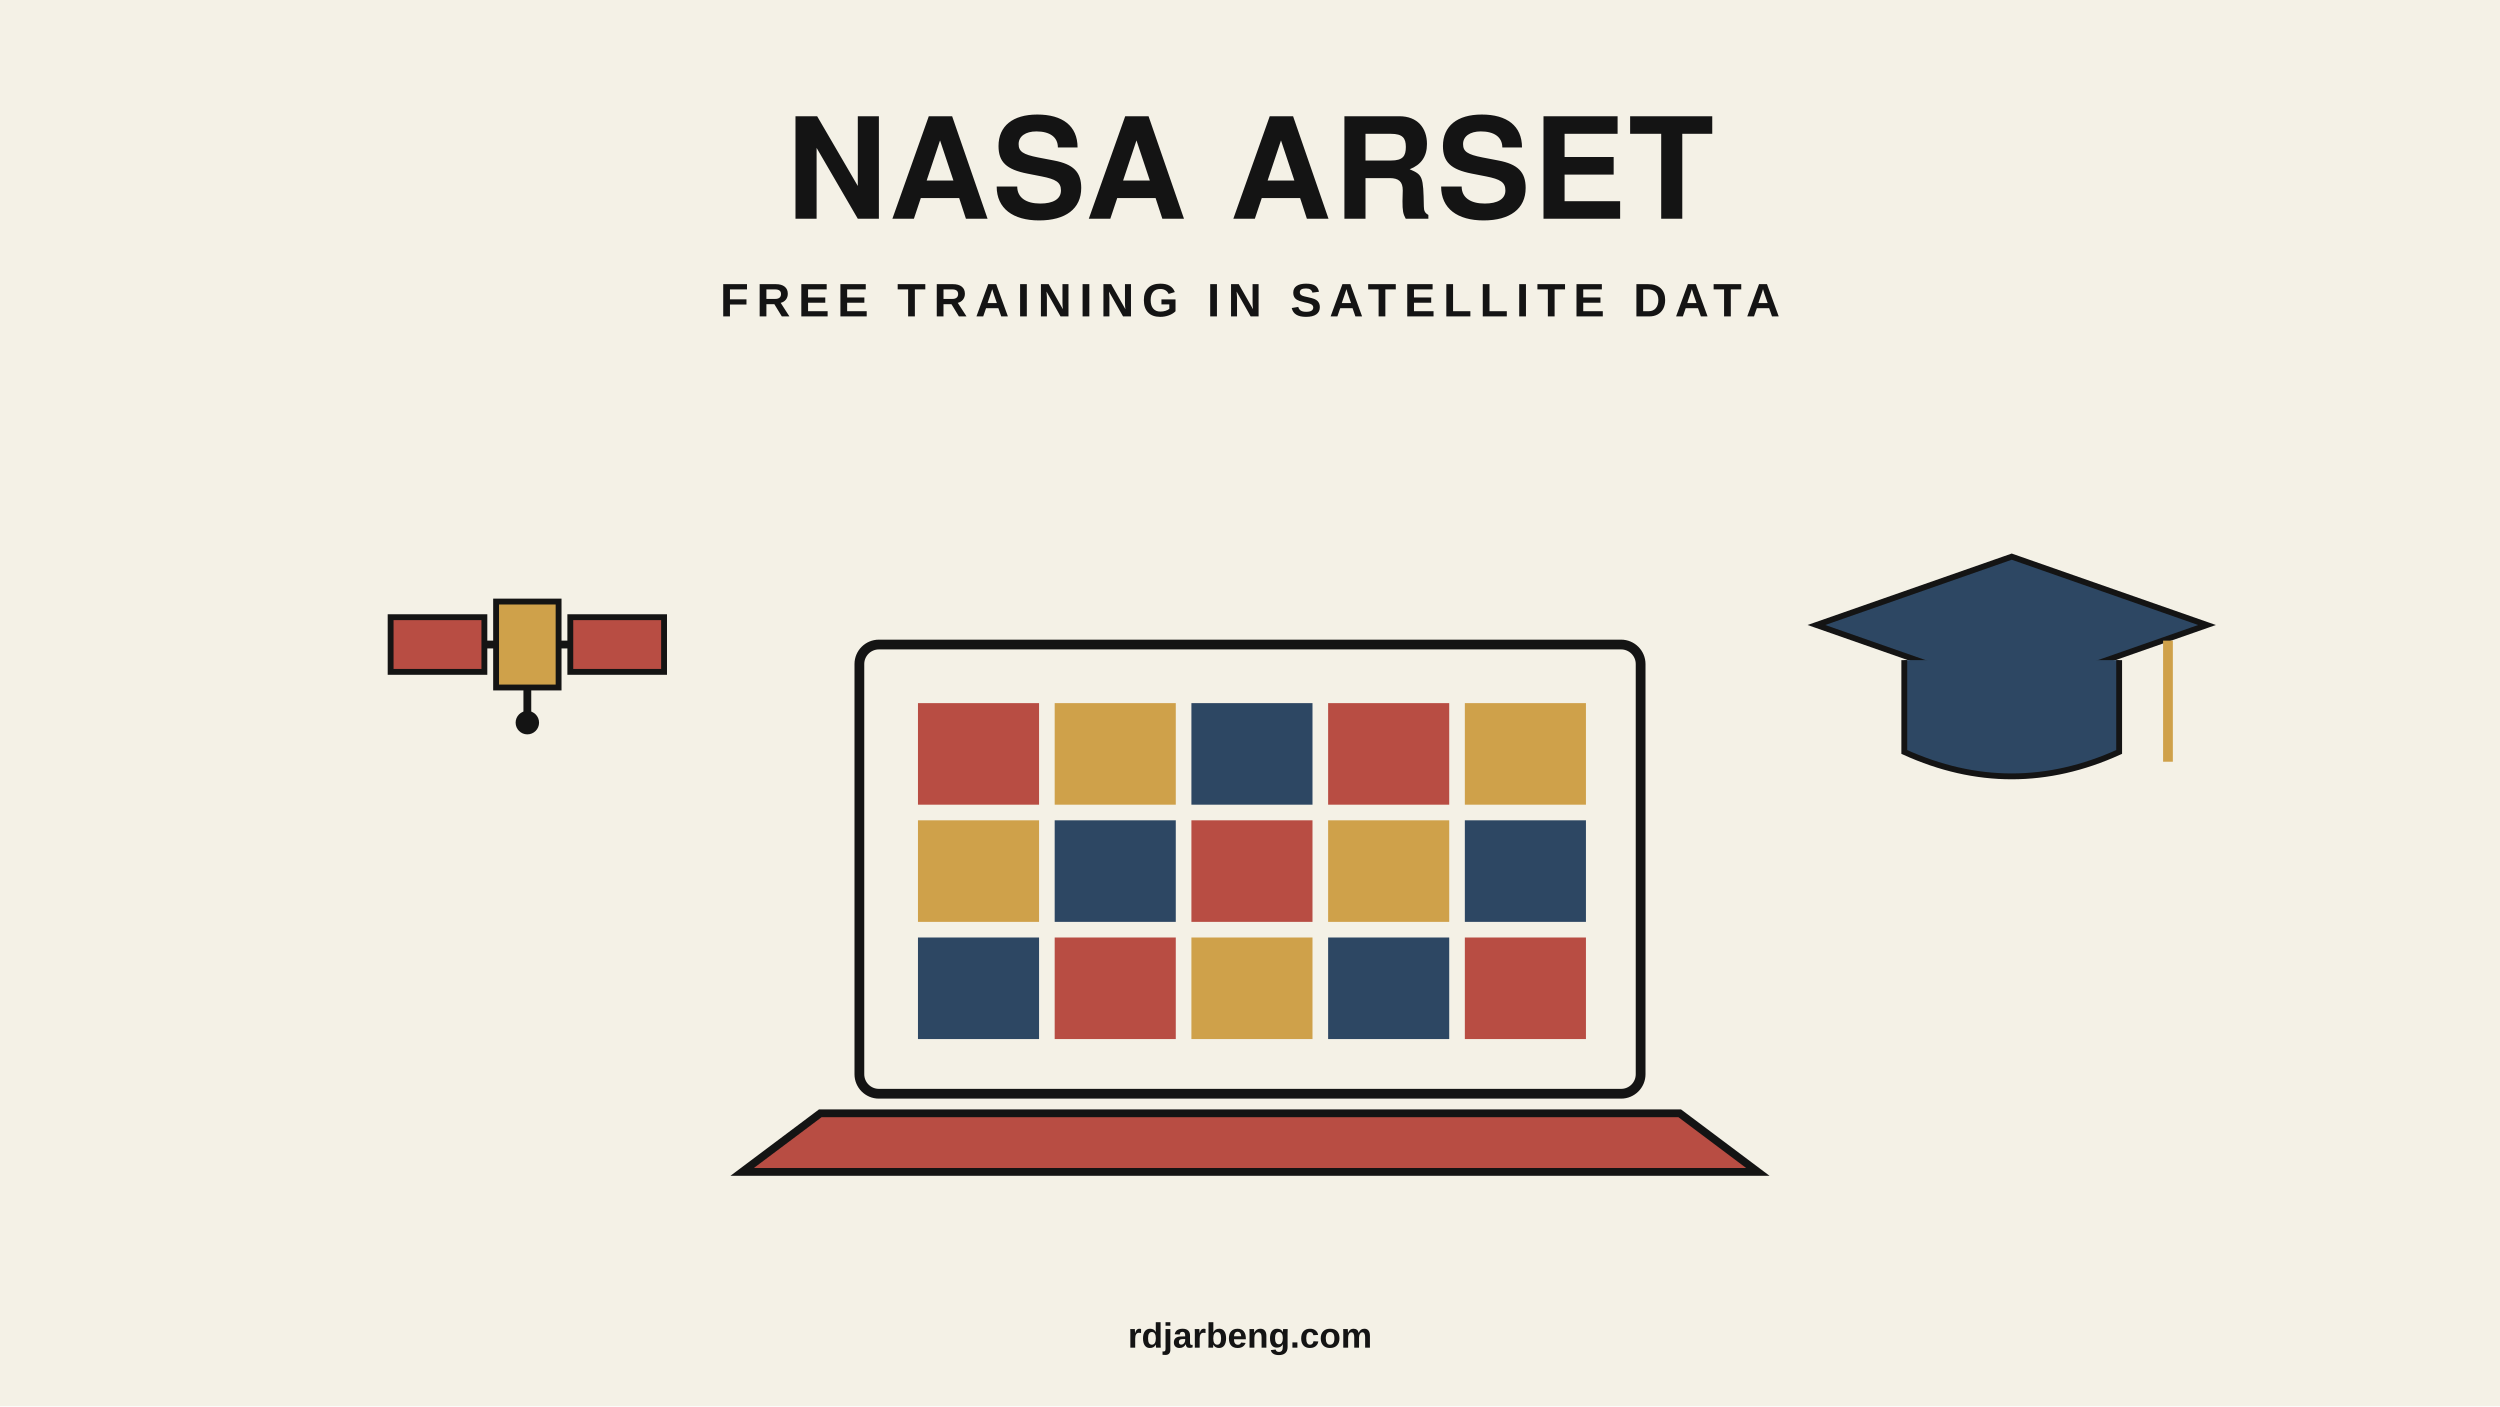
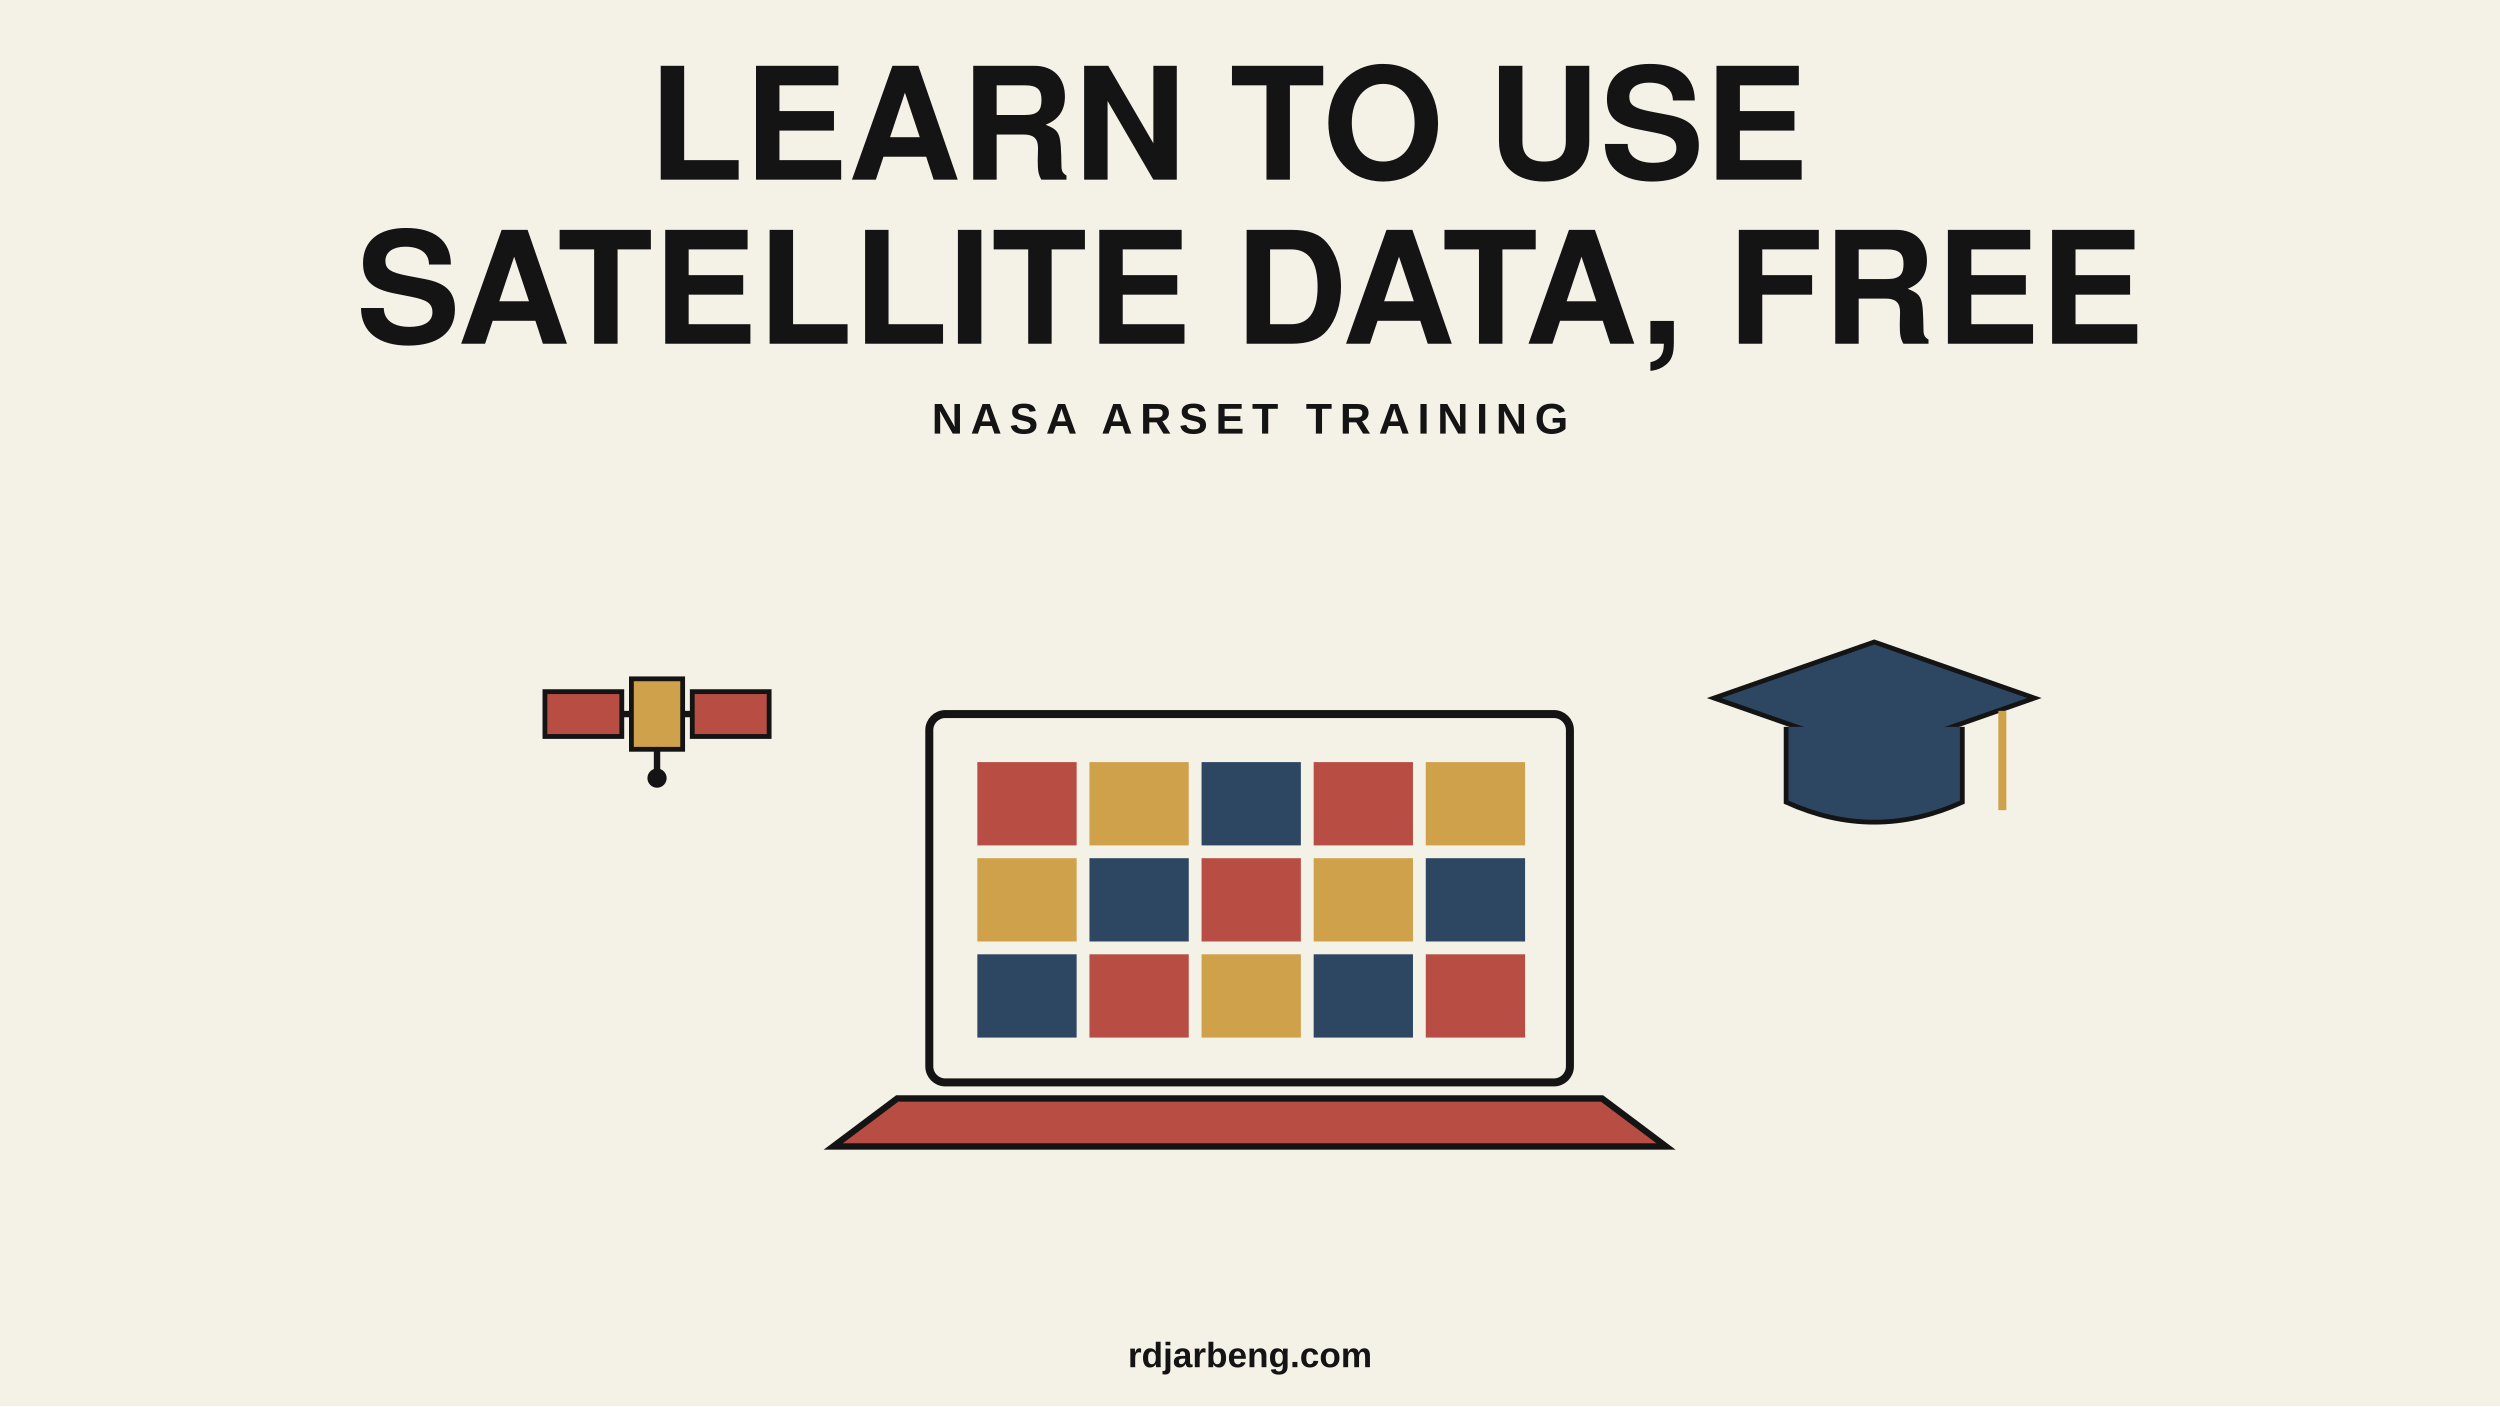
<svg xmlns="http://www.w3.org/2000/svg" viewBox="0 0 1280 720" width="1280" height="720">
  <rect width="1280" height="720" fill="#f4f1e6" />
  <g fill="#141414" font-family="'Arial Black', 'Helvetica Neue', Impact, sans-serif" text-anchor="middle">
-     <text x="640" y="112" font-size="72" font-weight="900" letter-spacing="1">NASA ARSET</text>
-     <text x="640" y="162" font-size="24" font-weight="700" letter-spacing="4" font-family="Arial, Helvetica, sans-serif">FREE TRAINING IN SATELLITE DATA</text>
+     <text x="640" y="92" font-size="80" font-weight="900">
+       <tspan x="640" dy="0">LEARN TO USE</tspan>
+       <tspan x="640" dy="84">SATELLITE DATA, FREE</tspan>
+     </text>
+     <text x="640" y="222" font-size="22" font-weight="700" letter-spacing="4" font-family="Arial, Helvetica, sans-serif">NASA ARSET TRAINING</text>
  </g>
-   <rect x="440" y="330" width="400" height="230" rx="10" fill="#f4f1e6" stroke="#141414" stroke-width="5" />
-   <rect x="470" y="360" width="62" height="52" fill="#b84d43" />
-   <rect x="540" y="360" width="62" height="52" fill="#cfa14a" />
-   <rect x="610" y="360" width="62" height="52" fill="#2d4763" />
-   <rect x="680" y="360" width="62" height="52" fill="#b84d43" />
-   <rect x="750" y="360" width="62" height="52" fill="#cfa14a" />
-   <rect x="470" y="420" width="62" height="52" fill="#cfa14a" />
-   <rect x="540" y="420" width="62" height="52" fill="#2d4763" />
-   <rect x="610" y="420" width="62" height="52" fill="#b84d43" />
-   <rect x="680" y="420" width="62" height="52" fill="#cfa14a" />
-   <rect x="750" y="420" width="62" height="52" fill="#2d4763" />
-   <rect x="470" y="480" width="62" height="52" fill="#2d4763" />
-   <rect x="540" y="480" width="62" height="52" fill="#b84d43" />
-   <rect x="610" y="480" width="62" height="52" fill="#cfa14a" />
-   <rect x="680" y="480" width="62" height="52" fill="#2d4763" />
-   <rect x="750" y="480" width="62" height="52" fill="#b84d43" />
-   <path d="M380 600 H900 L860 570 H420 Z" fill="#b84d43" stroke="#141414" stroke-width="4" />
-   <path d="M930 320 L1030 285 L1130 320 L1030 355 Z" fill="#2d4763" stroke="#141414" stroke-width="3" />
-   <path d="M975 338 V385 Q1030 410 1085 385 V338" fill="#2d4763" stroke="#141414" stroke-width="3" />
-   <line x1="1110" y1="328" x2="1110" y2="390" stroke="#cfa14a" stroke-width="5" />
-   <g transform="translate(270 330) scale(1.0)">
-     <rect x="-70" y="-14" width="48" height="28" fill="#b84d43" stroke="#141414" stroke-width="3" />
-     <rect x="22" y="-14" width="48" height="28" fill="#b84d43" stroke="#141414" stroke-width="3" />
-     <line x1="-22" y1="0" x2="-14" y2="0" stroke="#141414" stroke-width="4" />
-     <line x1="14" y1="0" x2="22" y2="0" stroke="#141414" stroke-width="4" />
-     <rect x="-16" y="-22" width="32" height="44" fill="#cfa14a" stroke="#141414" stroke-width="3" />
-     <line x1="0" y1="22" x2="0" y2="36" stroke="#141414" stroke-width="4" />
-     <circle cx="0" cy="40" r="6" fill="#141414" />
+   <g transform="translate(115 95) scale(0.82)">
+     <rect x="440" y="330" width="400" height="230" rx="10" fill="#f4f1e6" stroke="#141414" stroke-width="5" />
+     <rect x="470" y="360" width="62" height="52" fill="#b84d43" />
+     <rect x="540" y="360" width="62" height="52" fill="#cfa14a" />
+     <rect x="610" y="360" width="62" height="52" fill="#2d4763" />
+     <rect x="680" y="360" width="62" height="52" fill="#b84d43" />
+     <rect x="750" y="360" width="62" height="52" fill="#cfa14a" />
+     <rect x="470" y="420" width="62" height="52" fill="#cfa14a" />
+     <rect x="540" y="420" width="62" height="52" fill="#2d4763" />
+     <rect x="610" y="420" width="62" height="52" fill="#b84d43" />
+     <rect x="680" y="420" width="62" height="52" fill="#cfa14a" />
+     <rect x="750" y="420" width="62" height="52" fill="#2d4763" />
+     <rect x="470" y="480" width="62" height="52" fill="#2d4763" />
+     <rect x="540" y="480" width="62" height="52" fill="#b84d43" />
+     <rect x="610" y="480" width="62" height="52" fill="#cfa14a" />
+     <rect x="680" y="480" width="62" height="52" fill="#2d4763" />
+     <rect x="750" y="480" width="62" height="52" fill="#b84d43" />
+     <path d="M380 600 H900 L860 570 H420 Z" fill="#b84d43" stroke="#141414" stroke-width="4" />
+     <path d="M930 320 L1030 285 L1130 320 L1030 355 Z" fill="#2d4763" stroke="#141414" stroke-width="3" />
+     <path d="M975 338 V385 Q1030 410 1085 385 V338" fill="#2d4763" stroke="#141414" stroke-width="3" />
+     <line x1="1110" y1="328" x2="1110" y2="390" stroke="#cfa14a" stroke-width="5" />
+     <g transform="translate(270 330) scale(1.0)">
+       <rect x="-70" y="-14" width="48" height="28" fill="#b84d43" stroke="#141414" stroke-width="3" />
+       <rect x="22" y="-14" width="48" height="28" fill="#b84d43" stroke="#141414" stroke-width="3" />
+       <line x1="-22" y1="0" x2="-14" y2="0" stroke="#141414" stroke-width="4" />
+       <line x1="14" y1="0" x2="22" y2="0" stroke="#141414" stroke-width="4" />
+       <rect x="-16" y="-22" width="32" height="44" fill="#cfa14a" stroke="#141414" stroke-width="3" />
+       <line x1="0" y1="22" x2="0" y2="36" stroke="#141414" stroke-width="4" />
+       <circle cx="0" cy="40" r="6" fill="#141414" />
+     </g>
  </g>
-   <text x="640" y="690" font-family="Arial, Helvetica, sans-serif" font-size="18" font-weight="600" fill="#141414" text-anchor="middle">rdjarbeng.com</text>
+   <text x="640" y="700" font-family="Arial, Helvetica, sans-serif" font-size="18" font-weight="600" fill="#141414" text-anchor="middle">rdjarbeng.com</text>
</svg>
